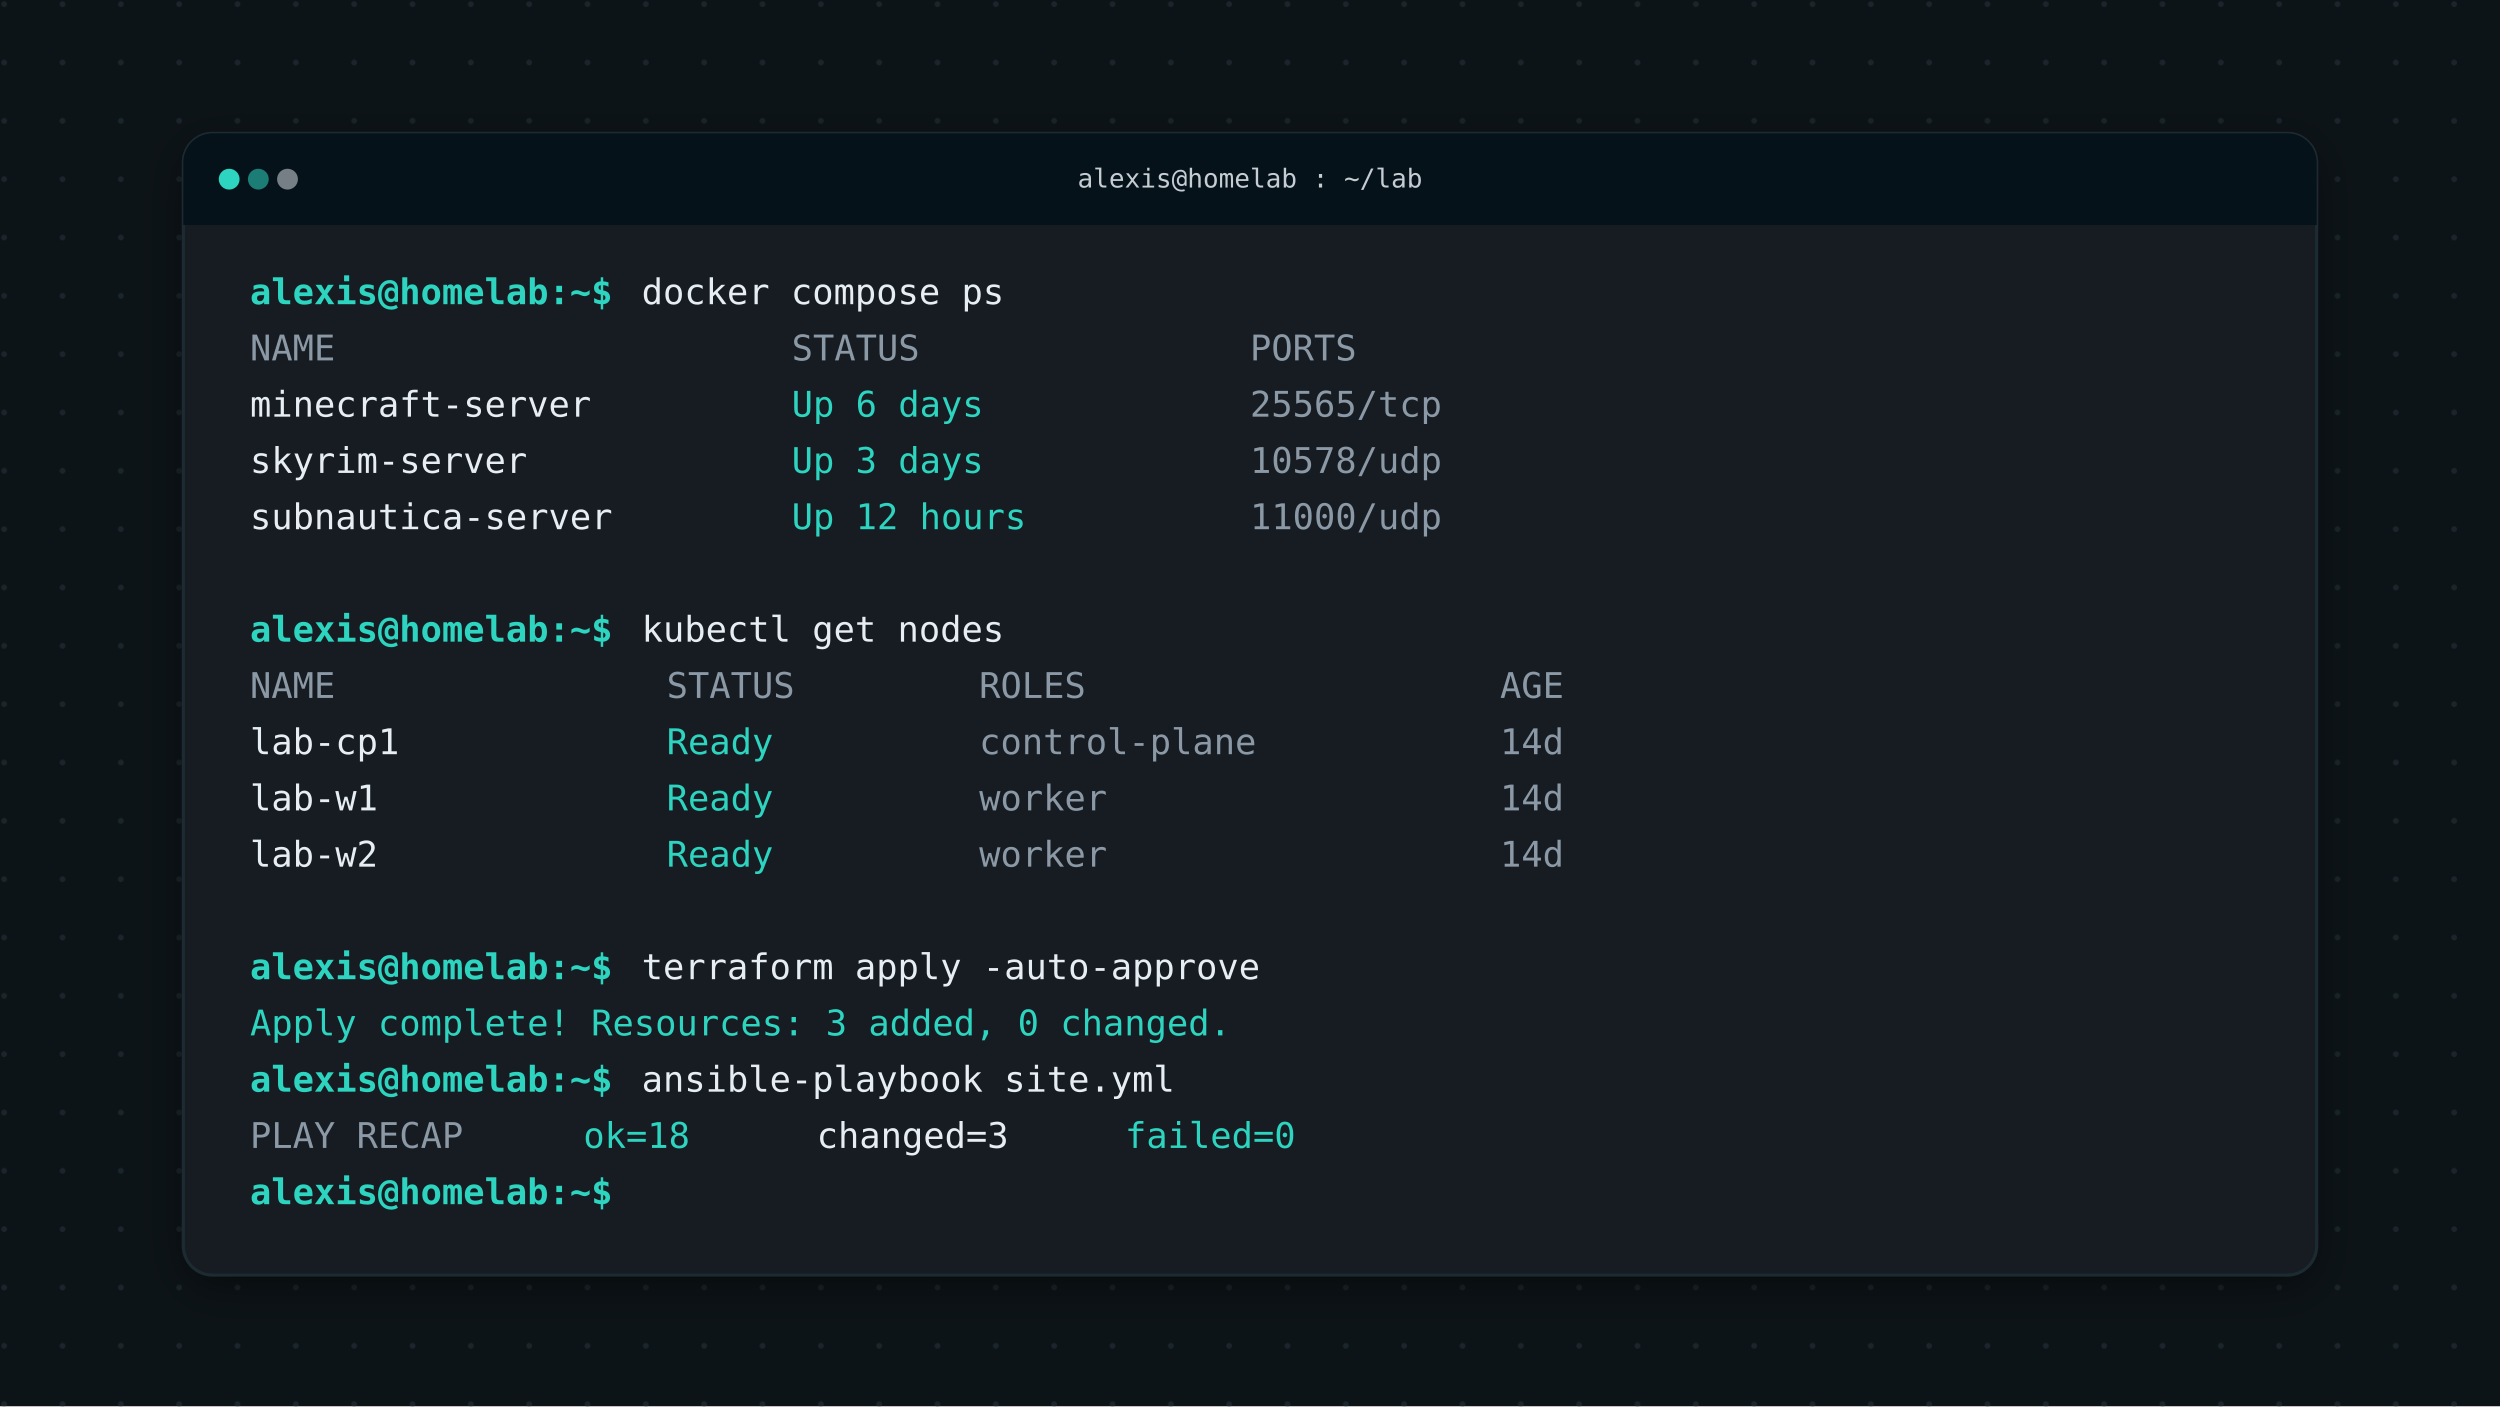
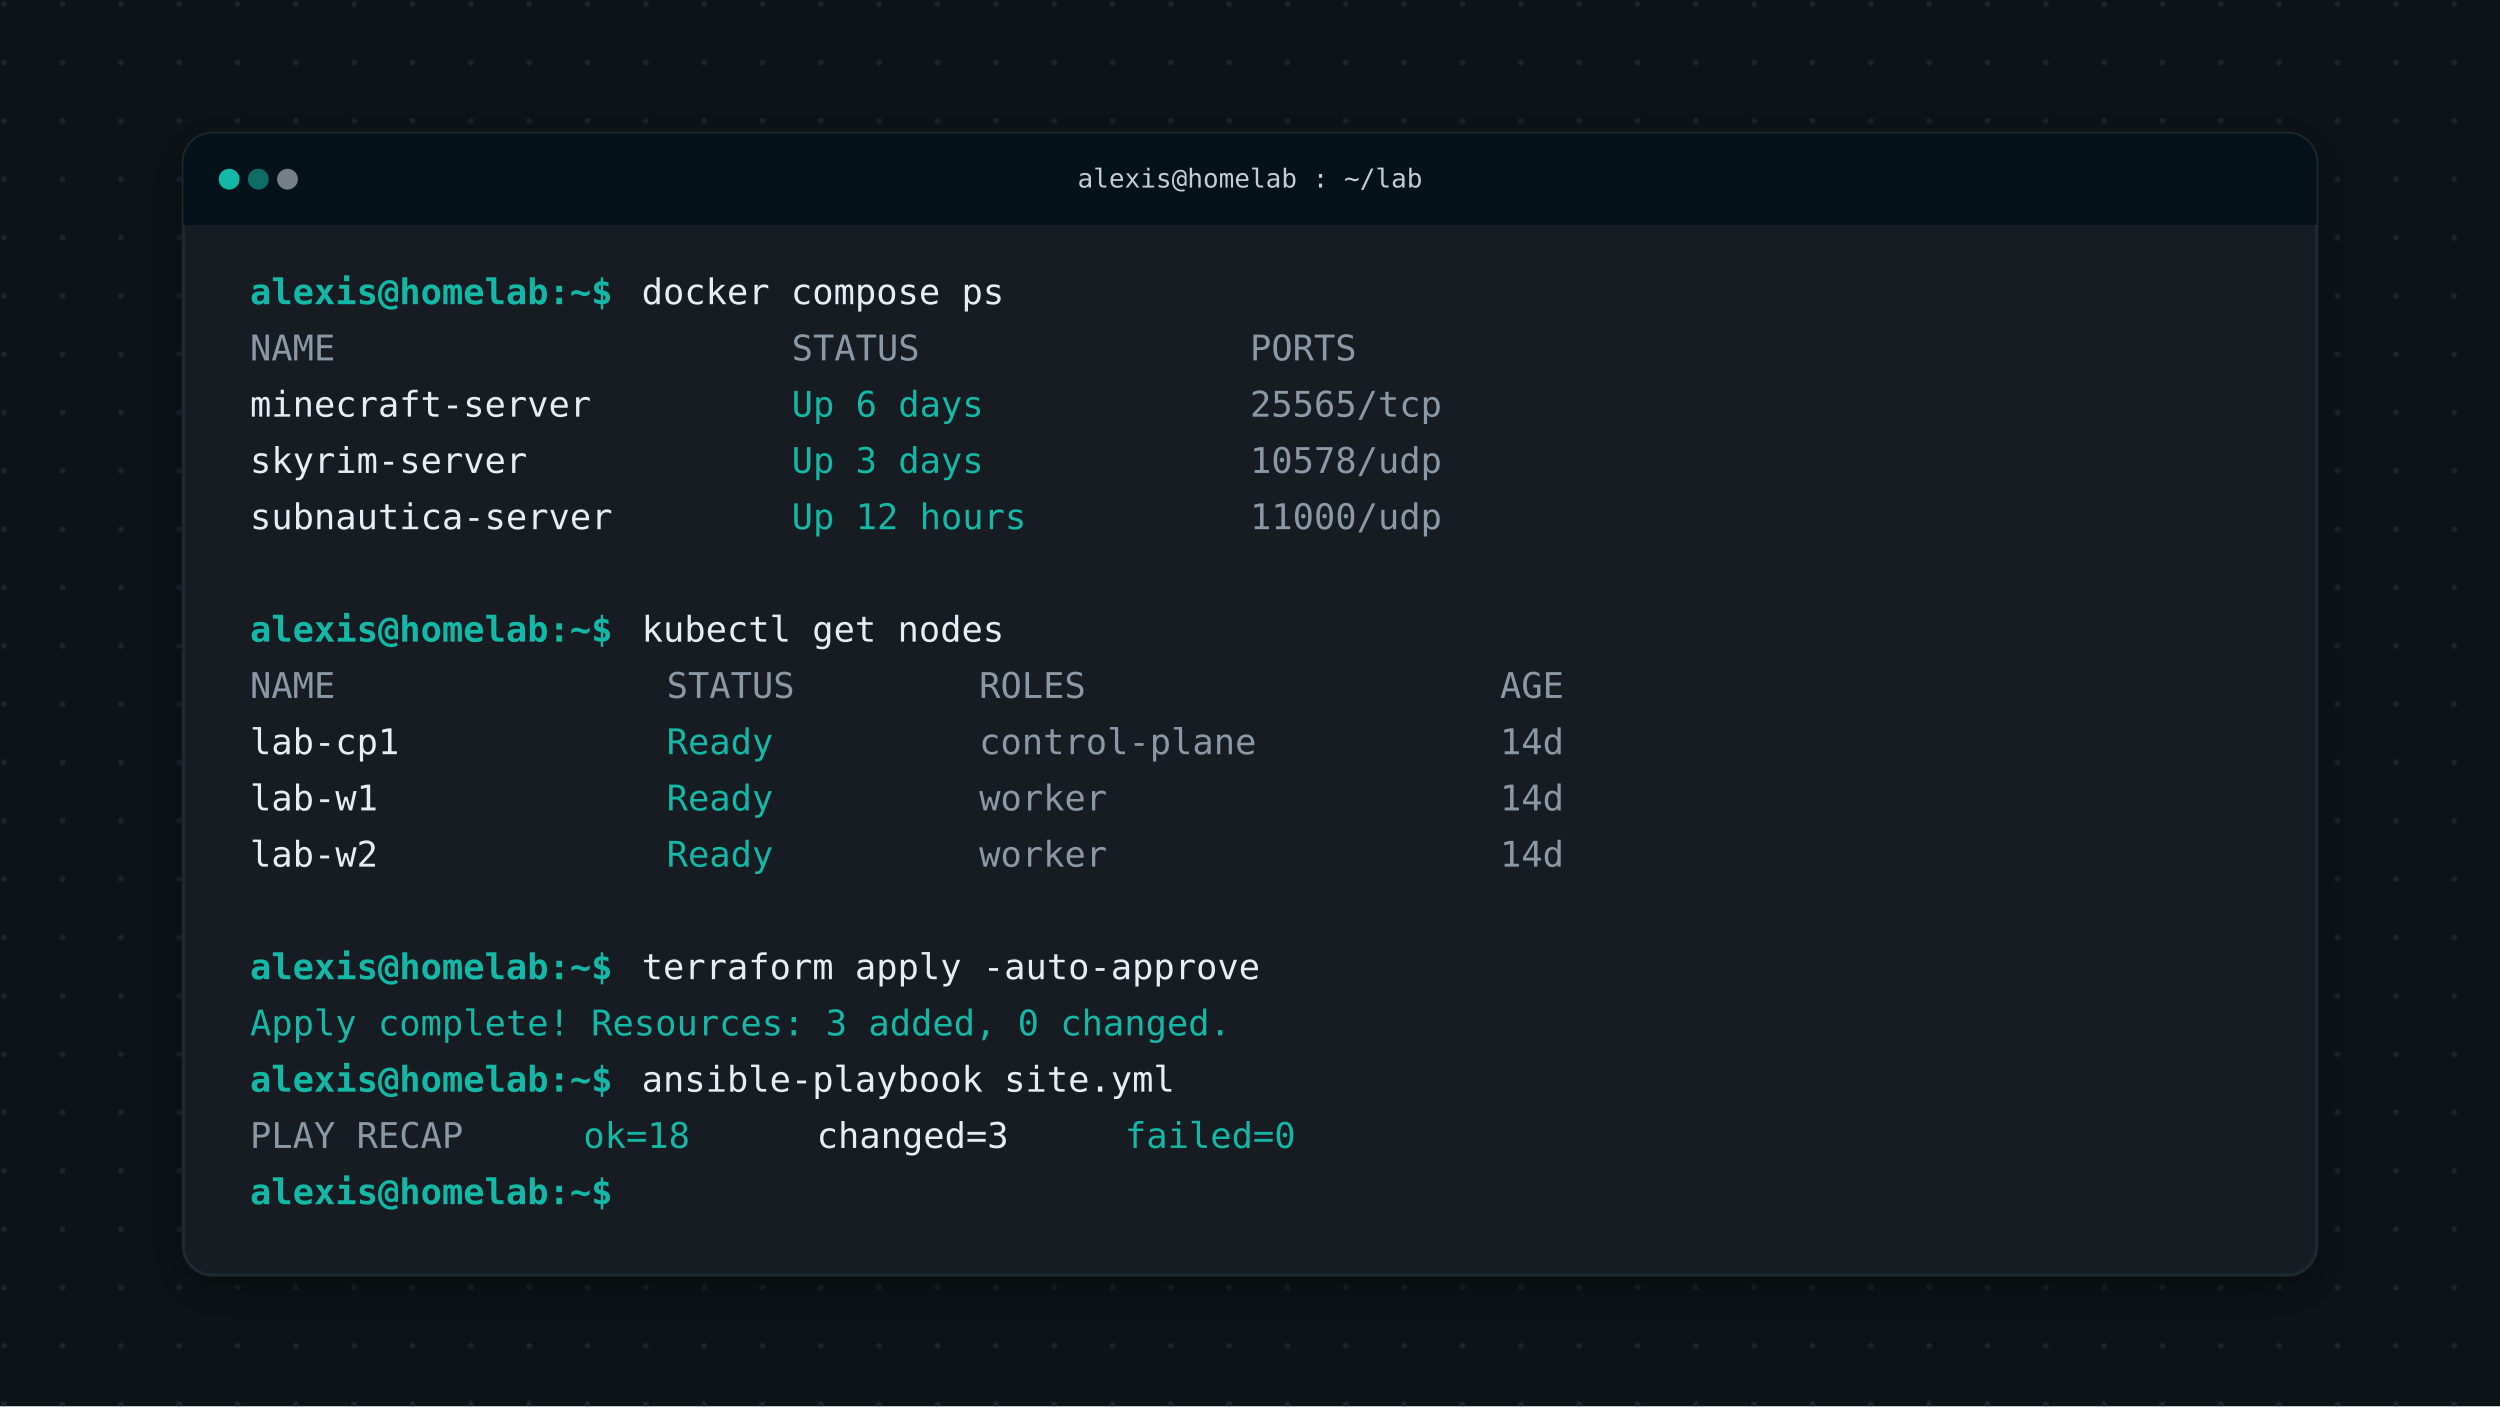
<svg xmlns="http://www.w3.org/2000/svg" width="1200" height="675" viewBox="0 0 1200 675" font-family="'Inter', system-ui, -apple-system, 'Segoe UI', Arial, sans-serif">
  <defs>
    <pattern id="perso-dark-dots" width="28" height="28" patternUnits="userSpaceOnUse">
      <circle cx="2" cy="2" r="1.4" fill="#1f2a30" fill-opacity="0.8" />
    </pattern>
    <filter id="perso-dark-sh" x="-20%" y="-20%" width="140%" height="160%">
      <feDropShadow dx="0" dy="6" stdDeviation="11" flood-color="#000000" flood-opacity="0.45" />
    </filter>
  </defs>
  <rect width="1200" height="675" fill="#0d1418" />
  <rect width="1200" height="675" fill="url(#perso-dark-dots)" />
  <g filter="url(#perso-dark-sh)">
    <rect x="88" y="64" width="1024" height="548" rx="14" fill="#121c20" stroke="#1f2a30" stroke-width="1.5" />
  </g>
  <path d="M88 78 a14 14 0 0 1 14 -14 h996 a14 14 0 0 1 14 14 v30 h-1024 z" fill="#06121a" />
-   <circle cx="110" cy="86" r="5" fill="#2dd4bf" />
-   <circle cx="124" cy="86" r="5" fill="#2dd4bf" fill-opacity="0.55" />
+   <circle cx="110" cy="86" r="5" fill="#14b8a6" />
+   <circle cx="124" cy="86" r="5" fill="#14b8a6" fill-opacity="0.55" />
  <circle cx="138" cy="86" r="5" fill="#e6edf3" fill-opacity="0.5" />
  <text x="600" y="90" font-size="12.5" fill="#e6edf3" fill-opacity="0.85" font-weight="normal" font-family="'JetBrains Mono', ui-monospace, SFMono-Regular, Menlo, Consolas, monospace" text-anchor="middle">alexis@homelab : ~/lab</text>
-   <text x="120" y="146" font-size="17" fill="#2dd4bf" font-weight="bold" font-family="'JetBrains Mono', ui-monospace, SFMono-Regular, Menlo, Consolas, monospace">alexis@homelab:~$</text>
+   <text x="120" y="146" font-size="17" fill="#14b8a6" font-weight="bold" font-family="'JetBrains Mono', ui-monospace, SFMono-Regular, Menlo, Consolas, monospace">alexis@homelab:~$</text>
  <text x="308" y="146" font-size="17" fill="#e6edf3" font-weight="normal" font-family="'JetBrains Mono', ui-monospace, SFMono-Regular, Menlo, Consolas, monospace">docker compose ps</text>
  <text x="120" y="173" font-size="17" fill="#8b98a5" font-weight="normal" font-family="'JetBrains Mono', ui-monospace, SFMono-Regular, Menlo, Consolas, monospace">NAME</text>
  <text x="380" y="173" font-size="17" fill="#8b98a5" font-weight="normal" font-family="'JetBrains Mono', ui-monospace, SFMono-Regular, Menlo, Consolas, monospace">STATUS</text>
  <text x="600" y="173" font-size="17" fill="#8b98a5" font-weight="normal" font-family="'JetBrains Mono', ui-monospace, SFMono-Regular, Menlo, Consolas, monospace">PORTS</text>
  <text x="120" y="200" font-size="17" fill="#e6edf3" font-weight="normal" font-family="'JetBrains Mono', ui-monospace, SFMono-Regular, Menlo, Consolas, monospace">minecraft-server</text>
-   <text x="380" y="200" font-size="17" fill="#2dd4bf" font-weight="normal" font-family="'JetBrains Mono', ui-monospace, SFMono-Regular, Menlo, Consolas, monospace">Up 6 days</text>
+   <text x="380" y="200" font-size="17" fill="#14b8a6" font-weight="normal" font-family="'JetBrains Mono', ui-monospace, SFMono-Regular, Menlo, Consolas, monospace">Up 6 days</text>
  <text x="600" y="200" font-size="17" fill="#8b98a5" font-weight="normal" font-family="'JetBrains Mono', ui-monospace, SFMono-Regular, Menlo, Consolas, monospace">25565/tcp</text>
  <text x="120" y="227" font-size="17" fill="#e6edf3" font-weight="normal" font-family="'JetBrains Mono', ui-monospace, SFMono-Regular, Menlo, Consolas, monospace">skyrim-server</text>
-   <text x="380" y="227" font-size="17" fill="#2dd4bf" font-weight="normal" font-family="'JetBrains Mono', ui-monospace, SFMono-Regular, Menlo, Consolas, monospace">Up 3 days</text>
+   <text x="380" y="227" font-size="17" fill="#14b8a6" font-weight="normal" font-family="'JetBrains Mono', ui-monospace, SFMono-Regular, Menlo, Consolas, monospace">Up 3 days</text>
  <text x="600" y="227" font-size="17" fill="#8b98a5" font-weight="normal" font-family="'JetBrains Mono', ui-monospace, SFMono-Regular, Menlo, Consolas, monospace">10578/udp</text>
  <text x="120" y="254" font-size="17" fill="#e6edf3" font-weight="normal" font-family="'JetBrains Mono', ui-monospace, SFMono-Regular, Menlo, Consolas, monospace">subnautica-server</text>
-   <text x="380" y="254" font-size="17" fill="#2dd4bf" font-weight="normal" font-family="'JetBrains Mono', ui-monospace, SFMono-Regular, Menlo, Consolas, monospace">Up 12 hours</text>
+   <text x="380" y="254" font-size="17" fill="#14b8a6" font-weight="normal" font-family="'JetBrains Mono', ui-monospace, SFMono-Regular, Menlo, Consolas, monospace">Up 12 hours</text>
  <text x="600" y="254" font-size="17" fill="#8b98a5" font-weight="normal" font-family="'JetBrains Mono', ui-monospace, SFMono-Regular, Menlo, Consolas, monospace">11000/udp</text>
-   <text x="120" y="308" font-size="17" fill="#2dd4bf" font-weight="bold" font-family="'JetBrains Mono', ui-monospace, SFMono-Regular, Menlo, Consolas, monospace">alexis@homelab:~$</text>
+   <text x="120" y="308" font-size="17" fill="#14b8a6" font-weight="bold" font-family="'JetBrains Mono', ui-monospace, SFMono-Regular, Menlo, Consolas, monospace">alexis@homelab:~$</text>
  <text x="308" y="308" font-size="17" fill="#e6edf3" font-weight="normal" font-family="'JetBrains Mono', ui-monospace, SFMono-Regular, Menlo, Consolas, monospace">kubectl get nodes</text>
  <text x="120" y="335" font-size="17" fill="#8b98a5" font-weight="normal" font-family="'JetBrains Mono', ui-monospace, SFMono-Regular, Menlo, Consolas, monospace">NAME</text>
  <text x="320" y="335" font-size="17" fill="#8b98a5" font-weight="normal" font-family="'JetBrains Mono', ui-monospace, SFMono-Regular, Menlo, Consolas, monospace">STATUS</text>
  <text x="470" y="335" font-size="17" fill="#8b98a5" font-weight="normal" font-family="'JetBrains Mono', ui-monospace, SFMono-Regular, Menlo, Consolas, monospace">ROLES</text>
  <text x="720" y="335" font-size="17" fill="#8b98a5" font-weight="normal" font-family="'JetBrains Mono', ui-monospace, SFMono-Regular, Menlo, Consolas, monospace">AGE</text>
  <text x="120" y="362" font-size="17" fill="#e6edf3" font-weight="normal" font-family="'JetBrains Mono', ui-monospace, SFMono-Regular, Menlo, Consolas, monospace">lab-cp1</text>
-   <text x="320" y="362" font-size="17" fill="#2dd4bf" font-weight="normal" font-family="'JetBrains Mono', ui-monospace, SFMono-Regular, Menlo, Consolas, monospace">Ready</text>
+   <text x="320" y="362" font-size="17" fill="#14b8a6" font-weight="normal" font-family="'JetBrains Mono', ui-monospace, SFMono-Regular, Menlo, Consolas, monospace">Ready</text>
  <text x="470" y="362" font-size="17" fill="#8b98a5" font-weight="normal" font-family="'JetBrains Mono', ui-monospace, SFMono-Regular, Menlo, Consolas, monospace">control-plane</text>
  <text x="720" y="362" font-size="17" fill="#8b98a5" font-weight="normal" font-family="'JetBrains Mono', ui-monospace, SFMono-Regular, Menlo, Consolas, monospace">14d</text>
  <text x="120" y="389" font-size="17" fill="#e6edf3" font-weight="normal" font-family="'JetBrains Mono', ui-monospace, SFMono-Regular, Menlo, Consolas, monospace">lab-w1</text>
-   <text x="320" y="389" font-size="17" fill="#2dd4bf" font-weight="normal" font-family="'JetBrains Mono', ui-monospace, SFMono-Regular, Menlo, Consolas, monospace">Ready</text>
+   <text x="320" y="389" font-size="17" fill="#14b8a6" font-weight="normal" font-family="'JetBrains Mono', ui-monospace, SFMono-Regular, Menlo, Consolas, monospace">Ready</text>
  <text x="470" y="389" font-size="17" fill="#8b98a5" font-weight="normal" font-family="'JetBrains Mono', ui-monospace, SFMono-Regular, Menlo, Consolas, monospace">worker</text>
  <text x="720" y="389" font-size="17" fill="#8b98a5" font-weight="normal" font-family="'JetBrains Mono', ui-monospace, SFMono-Regular, Menlo, Consolas, monospace">14d</text>
  <text x="120" y="416" font-size="17" fill="#e6edf3" font-weight="normal" font-family="'JetBrains Mono', ui-monospace, SFMono-Regular, Menlo, Consolas, monospace">lab-w2</text>
-   <text x="320" y="416" font-size="17" fill="#2dd4bf" font-weight="normal" font-family="'JetBrains Mono', ui-monospace, SFMono-Regular, Menlo, Consolas, monospace">Ready</text>
+   <text x="320" y="416" font-size="17" fill="#14b8a6" font-weight="normal" font-family="'JetBrains Mono', ui-monospace, SFMono-Regular, Menlo, Consolas, monospace">Ready</text>
  <text x="470" y="416" font-size="17" fill="#8b98a5" font-weight="normal" font-family="'JetBrains Mono', ui-monospace, SFMono-Regular, Menlo, Consolas, monospace">worker</text>
  <text x="720" y="416" font-size="17" fill="#8b98a5" font-weight="normal" font-family="'JetBrains Mono', ui-monospace, SFMono-Regular, Menlo, Consolas, monospace">14d</text>
-   <text x="120" y="470" font-size="17" fill="#2dd4bf" font-weight="bold" font-family="'JetBrains Mono', ui-monospace, SFMono-Regular, Menlo, Consolas, monospace">alexis@homelab:~$</text>
+   <text x="120" y="470" font-size="17" fill="#14b8a6" font-weight="bold" font-family="'JetBrains Mono', ui-monospace, SFMono-Regular, Menlo, Consolas, monospace">alexis@homelab:~$</text>
  <text x="308" y="470" font-size="17" fill="#e6edf3" font-weight="normal" font-family="'JetBrains Mono', ui-monospace, SFMono-Regular, Menlo, Consolas, monospace">terraform apply -auto-approve</text>
-   <text x="120" y="497" font-size="17" fill="#2dd4bf" font-weight="normal" font-family="'JetBrains Mono', ui-monospace, SFMono-Regular, Menlo, Consolas, monospace">Apply complete! Resources: 3 added, 0 changed.</text>
-   <text x="120" y="524" font-size="17" fill="#2dd4bf" font-weight="bold" font-family="'JetBrains Mono', ui-monospace, SFMono-Regular, Menlo, Consolas, monospace">alexis@homelab:~$</text>
+   <text x="120" y="497" font-size="17" fill="#14b8a6" font-weight="normal" font-family="'JetBrains Mono', ui-monospace, SFMono-Regular, Menlo, Consolas, monospace">Apply complete! Resources: 3 added, 0 changed.</text>
+   <text x="120" y="524" font-size="17" fill="#14b8a6" font-weight="bold" font-family="'JetBrains Mono', ui-monospace, SFMono-Regular, Menlo, Consolas, monospace">alexis@homelab:~$</text>
  <text x="308" y="524" font-size="17" fill="#e6edf3" font-weight="normal" font-family="'JetBrains Mono', ui-monospace, SFMono-Regular, Menlo, Consolas, monospace">ansible-playbook site.yml</text>
  <text x="120" y="551" font-size="17" fill="#8b98a5" font-weight="normal" font-family="'JetBrains Mono', ui-monospace, SFMono-Regular, Menlo, Consolas, monospace">PLAY RECAP</text>
-   <text x="280" y="551" font-size="17" fill="#2dd4bf" font-weight="normal" font-family="'JetBrains Mono', ui-monospace, SFMono-Regular, Menlo, Consolas, monospace">ok=18</text>
+   <text x="280" y="551" font-size="17" fill="#14b8a6" font-weight="normal" font-family="'JetBrains Mono', ui-monospace, SFMono-Regular, Menlo, Consolas, monospace">ok=18</text>
  <text x="392" y="551" font-size="17" fill="#e6edf3" font-weight="normal" font-family="'JetBrains Mono', ui-monospace, SFMono-Regular, Menlo, Consolas, monospace">changed=3</text>
-   <text x="540" y="551" font-size="17" fill="#2dd4bf" font-weight="normal" font-family="'JetBrains Mono', ui-monospace, SFMono-Regular, Menlo, Consolas, monospace">failed=0</text>
-   <text x="120" y="578" font-size="17" fill="#2dd4bf" font-weight="bold" font-family="'JetBrains Mono', ui-monospace, SFMono-Regular, Menlo, Consolas, monospace">alexis@homelab:~$</text>
+   <text x="540" y="551" font-size="17" fill="#14b8a6" font-weight="normal" font-family="'JetBrains Mono', ui-monospace, SFMono-Regular, Menlo, Consolas, monospace">failed=0</text>
+   <text x="120" y="578" font-size="17" fill="#14b8a6" font-weight="bold" font-family="'JetBrains Mono', ui-monospace, SFMono-Regular, Menlo, Consolas, monospace">alexis@homelab:~$</text>
</svg>
